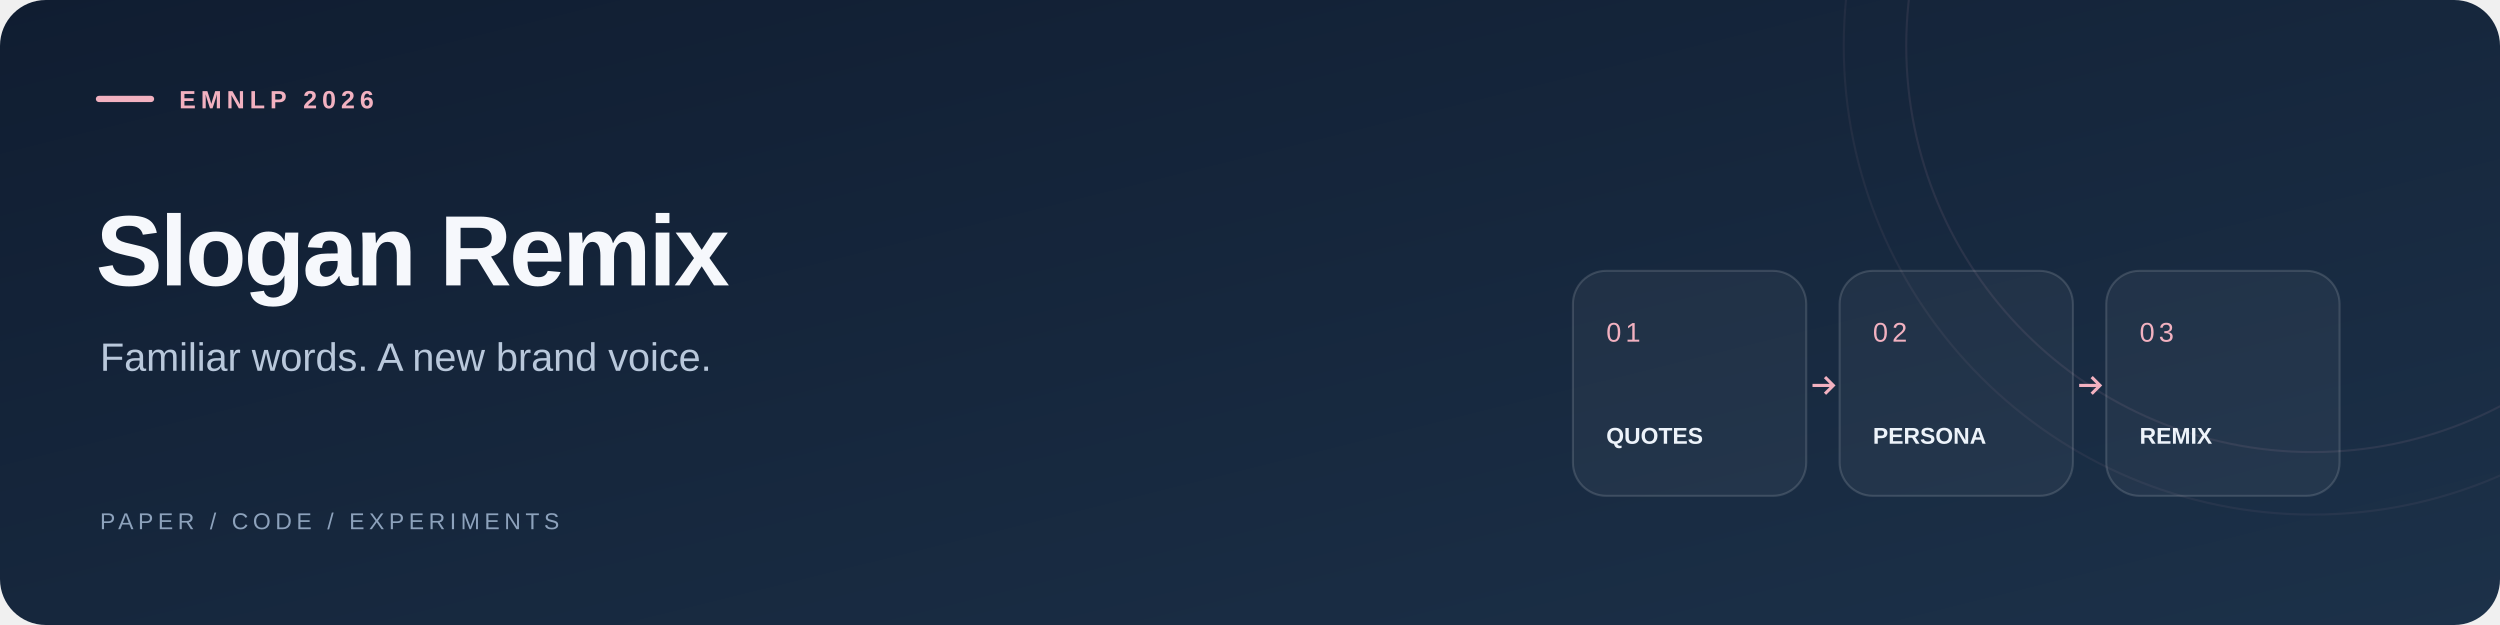
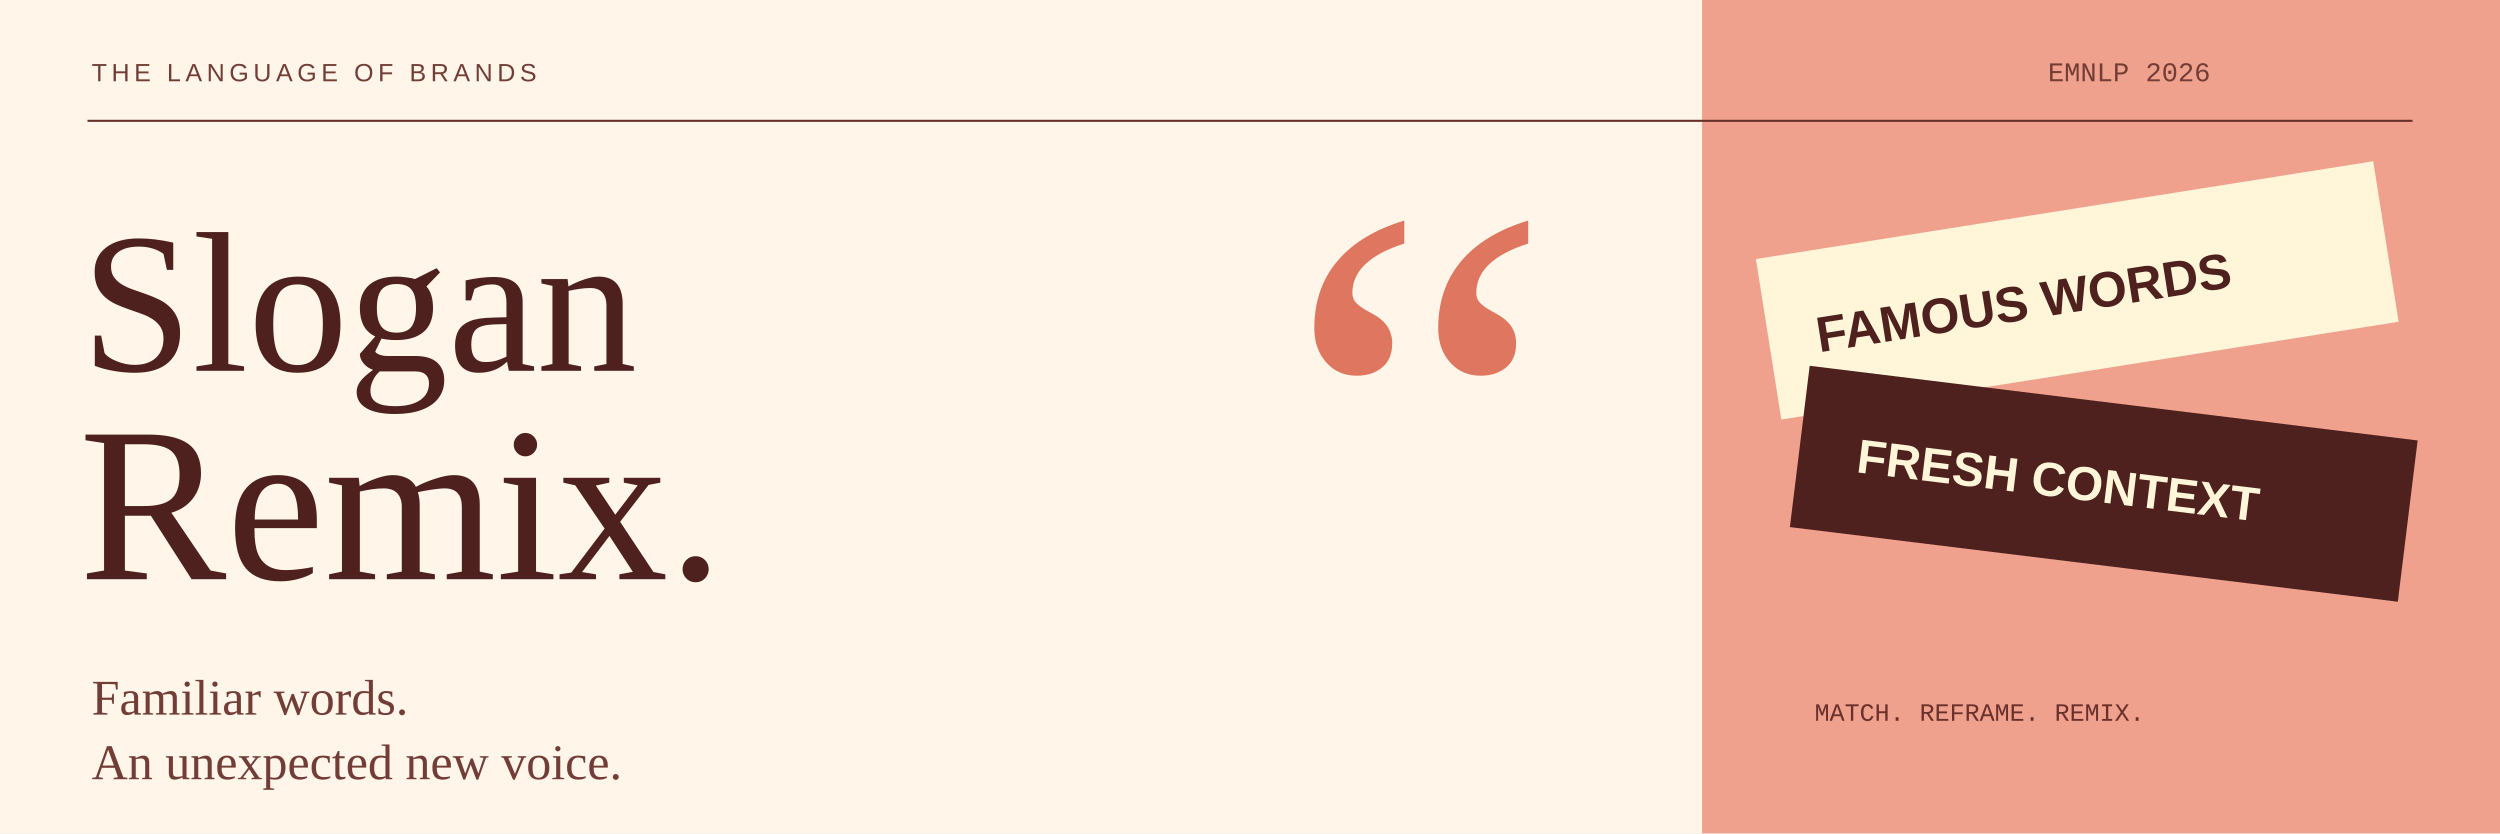
- <svg xmlns="http://www.w3.org/2000/svg" width="1200" height="300" viewBox="0 0 1200 300" role="img" aria-label="Slogan Remix">
-   <defs>
-     <linearGradient id="bg" x2="1" y2="1">
-       <stop stop-color="#101d31" />
-       <stop offset="1" stop-color="#1c3149" />
-     </linearGradient>
-   </defs>
-   <rect width="1200" height="300" rx="22" fill="url(#bg)" />
-   <circle cx="1110" cy="22" r="195" fill="none" stroke="#f2b1c0" stroke-opacity="0.09" />
-   <circle cx="1110" cy="22" r="225" fill="none" stroke="#f2b1c0" stroke-opacity="0.06" />
-   <g font-family="Arial, Helvetica, sans-serif">
-     <rect x="46" y="46" width="28" height="3" rx="1.5" fill="#f2b1c0" />
-     <text x="86" y="52" font-size="12" letter-spacing="2.4" font-weight="700" fill="#f2b1c0">EMNLP 2026</text>
-     <text x="46" y="137" font-size="48" font-weight="700" letter-spacing="-1.2" fill="#f6f8fc">Slogan Remix</text>
-     <text x="48" y="178" font-size="19" fill="#b9c8db">Familiar words. A new brand voice.</text>
-     <text x="48" y="254" font-size="11" letter-spacing="2.2" fill="#8da2bc">PAPER  /  CODE  /  EXPERIMENTS</text>
-     <rect x="755" y="130" width="112" height="108" rx="16" fill="#ffffff" fill-opacity="0.045" stroke="#ffffff" stroke-opacity="0.14" />
-     <text x="771" y="164" fill="#f2b1c0" font-size="13" letter-spacing="2">01</text>
-     <text x="771" y="213" fill="#edf3fa" font-size="11" font-weight="600">QUOTES</text>
-     <path d="M870 185h10m-4-4 4 4-4 4" fill="none" stroke="#f2b1c0" stroke-width="1.5" />
-     <rect x="883" y="130" width="112" height="108" rx="16" fill="#ffffff" fill-opacity="0.045" stroke="#ffffff" stroke-opacity="0.14" />
-     <text x="899" y="164" fill="#f2b1c0" font-size="13" letter-spacing="2">02</text>
-     <text x="899" y="213" fill="#edf3fa" font-size="11" font-weight="600">PERSONA</text>
-     <path d="M998 185h10m-4-4 4 4-4 4" fill="none" stroke="#f2b1c0" stroke-width="1.5" />
-     <rect x="1011" y="130" width="112" height="108" rx="16" fill="#ffffff" fill-opacity="0.045" stroke="#ffffff" stroke-opacity="0.14" />
-     <text x="1027" y="164" fill="#f2b1c0" font-size="13" letter-spacing="2">03</text>
-     <text x="1027" y="213" fill="#edf3fa" font-size="11" font-weight="600">REMIX</text>
+ <svg xmlns="http://www.w3.org/2000/svg" width="1200" height="400" viewBox="0 0 1200 400">
+   <rect width="1200" height="400" fill="#fff5e8" />
+   <rect x="817" width="383" height="400" fill="#f0a18d" />
+   <path d="M42 58H1158" stroke="#6a302c" />
+   <text x="44" y="39" font-family="Arial, Helvetica, sans-serif" font-size="12" fill="#713d36" font-weight="normal" letter-spacing="2.2">THE LANGUAGE OF BRANDS</text>
+   <text x="983" y="39" font-family="Courier New, monospace" font-size="13" fill="#713d36" font-weight="normal">EMNLP 2026</text>
+   <text x="39" y="178" font-family="Georgia, Times New Roman, serif" font-size="96" fill="#4e211e" font-weight="normal">Slogan</text>
+   <text x="38" y="278" font-family="Georgia, Times New Roman, serif" font-size="106" fill="#4e211e" font-weight="normal">Remix.</text>
+   <text x="44" y="343" font-family="Georgia, Times New Roman, serif" font-size="24" fill="#713d36" font-weight="normal">Familiar words.</text>
+   <text x="44" y="374" font-family="Georgia, Times New Roman, serif" font-size="24" fill="#713d36" font-weight="normal">An unexpected new voice.</text>
+   <text x="617" y="299" font-family="Georgia, Times New Roman, serif" font-size="290" fill="#df765f" font-weight="normal">“</text>
+   <g transform="rotate(-9 1000 145)">
+     <rect x="848" y="100" width="300" height="78" fill="#fff5d9" />
+     <text x="871" y="149" font-family="Arial, Helvetica, sans-serif" font-size="24" fill="#4e211e" font-weight="bold">FAMOUS WORDS</text>
  </g>
+   <g transform="rotate(7 1000 230)">
+     <rect x="863" y="192" width="294" height="78" fill="#4e211e" />
+     <text x="891" y="240" font-family="Arial, Helvetica, sans-serif" font-size="23" fill="#fff5d9" font-weight="bold">FRESH CONTEXT</text>
+   </g>
+   <text x="871" y="346" font-family="Courier New, monospace" font-size="12" fill="#6a302c" font-weight="normal">MATCH. REFRAME. REMIX.</text>
</svg>
